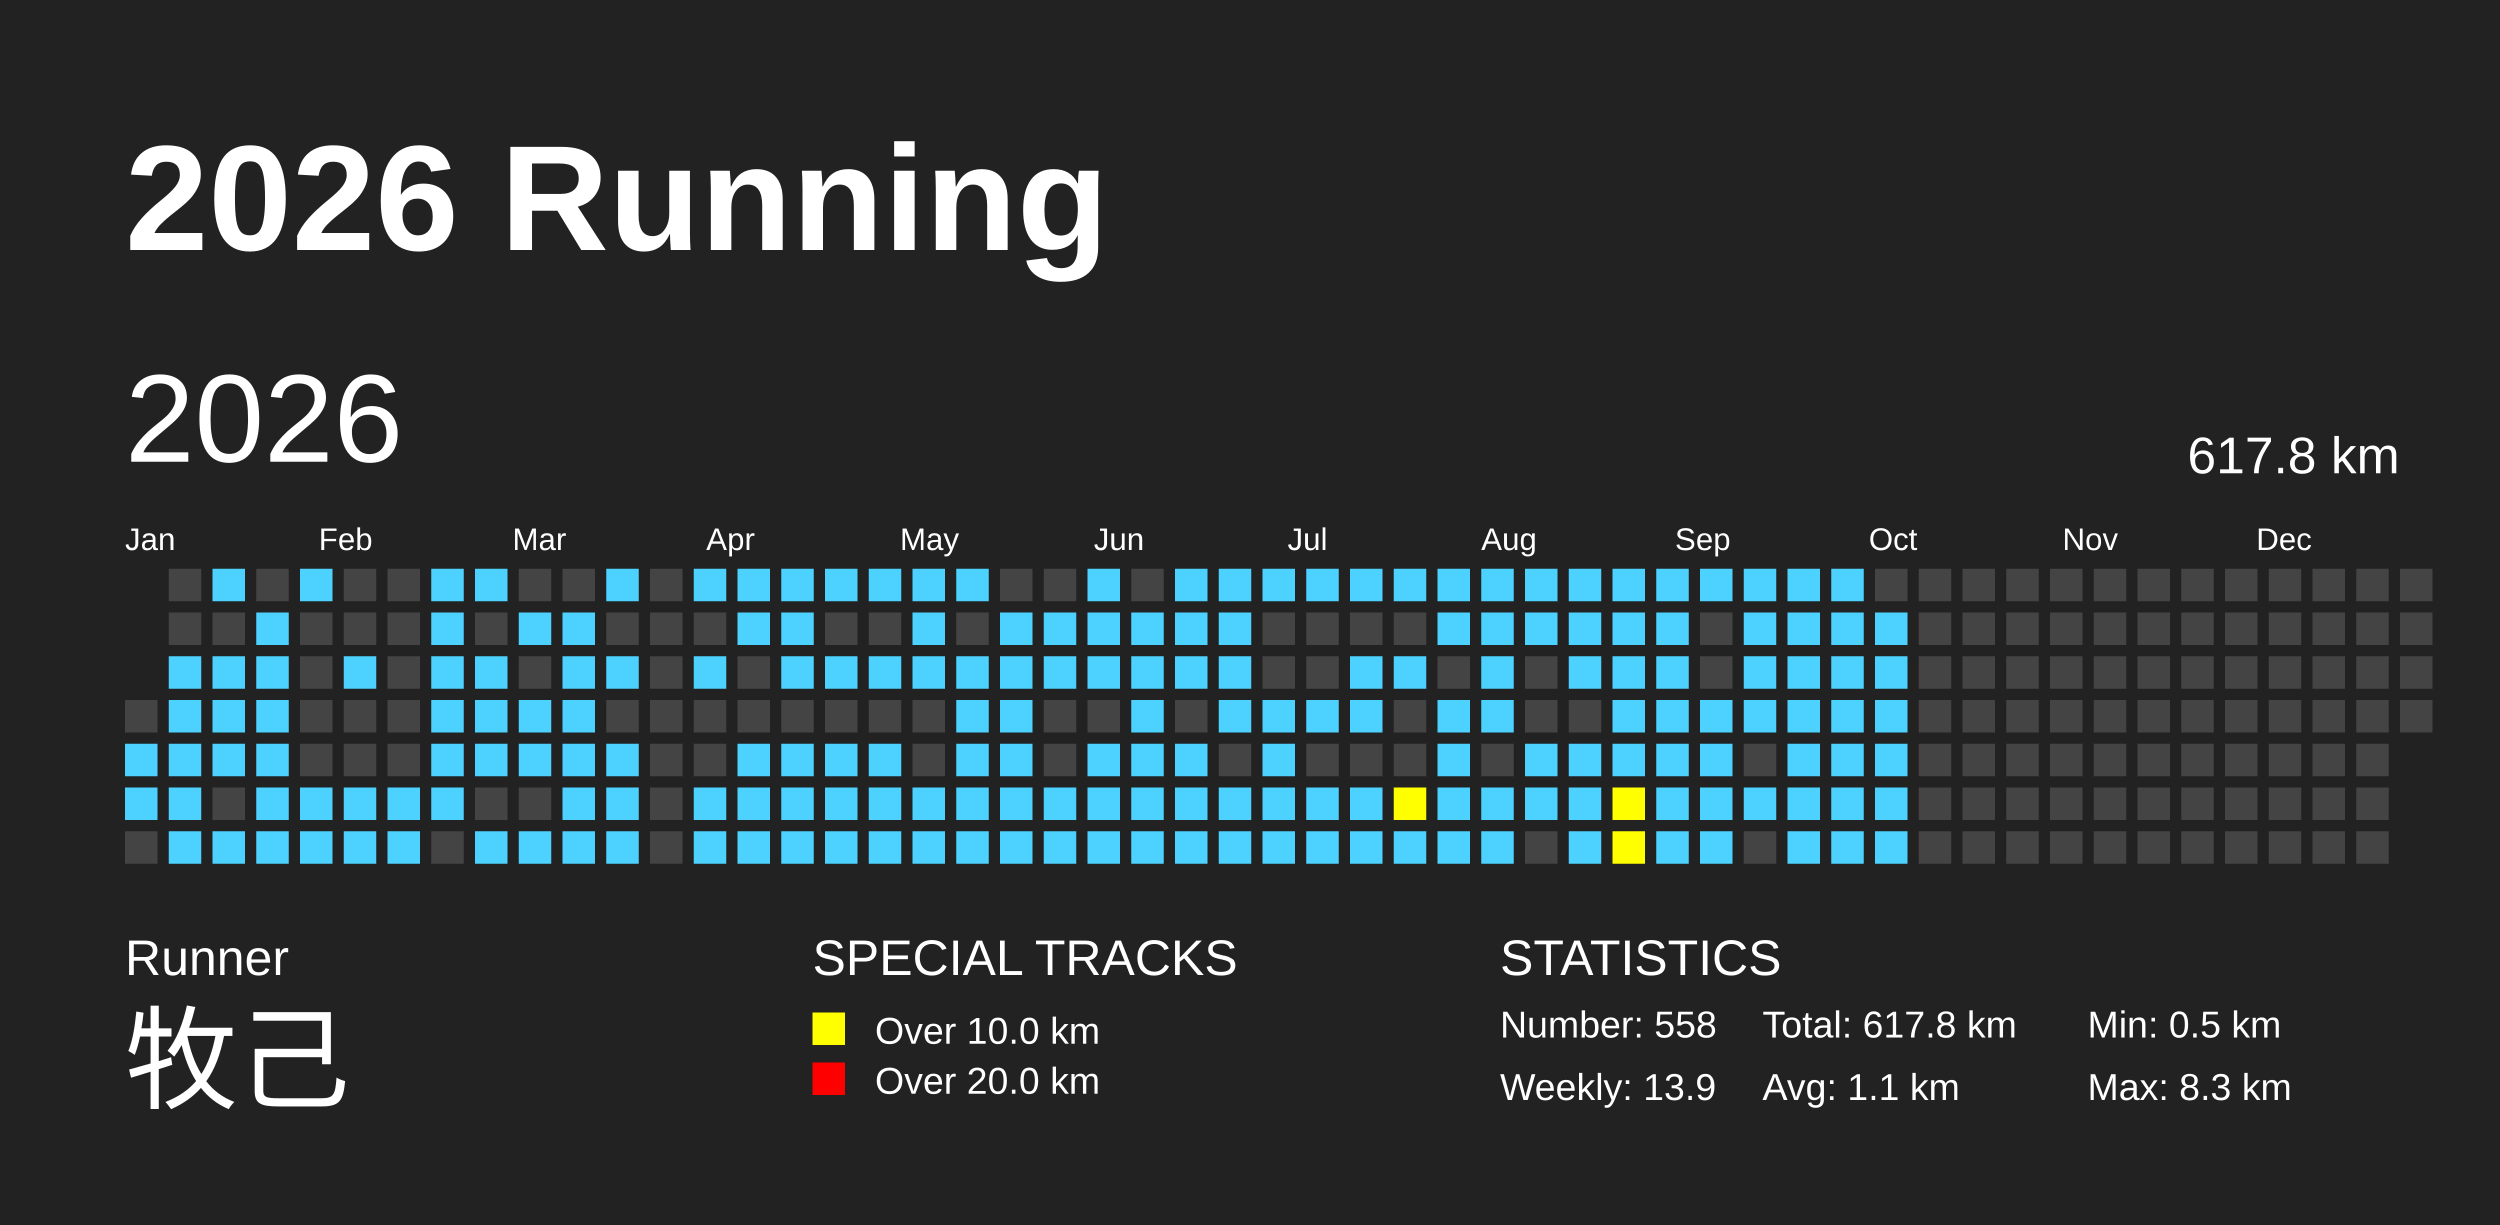
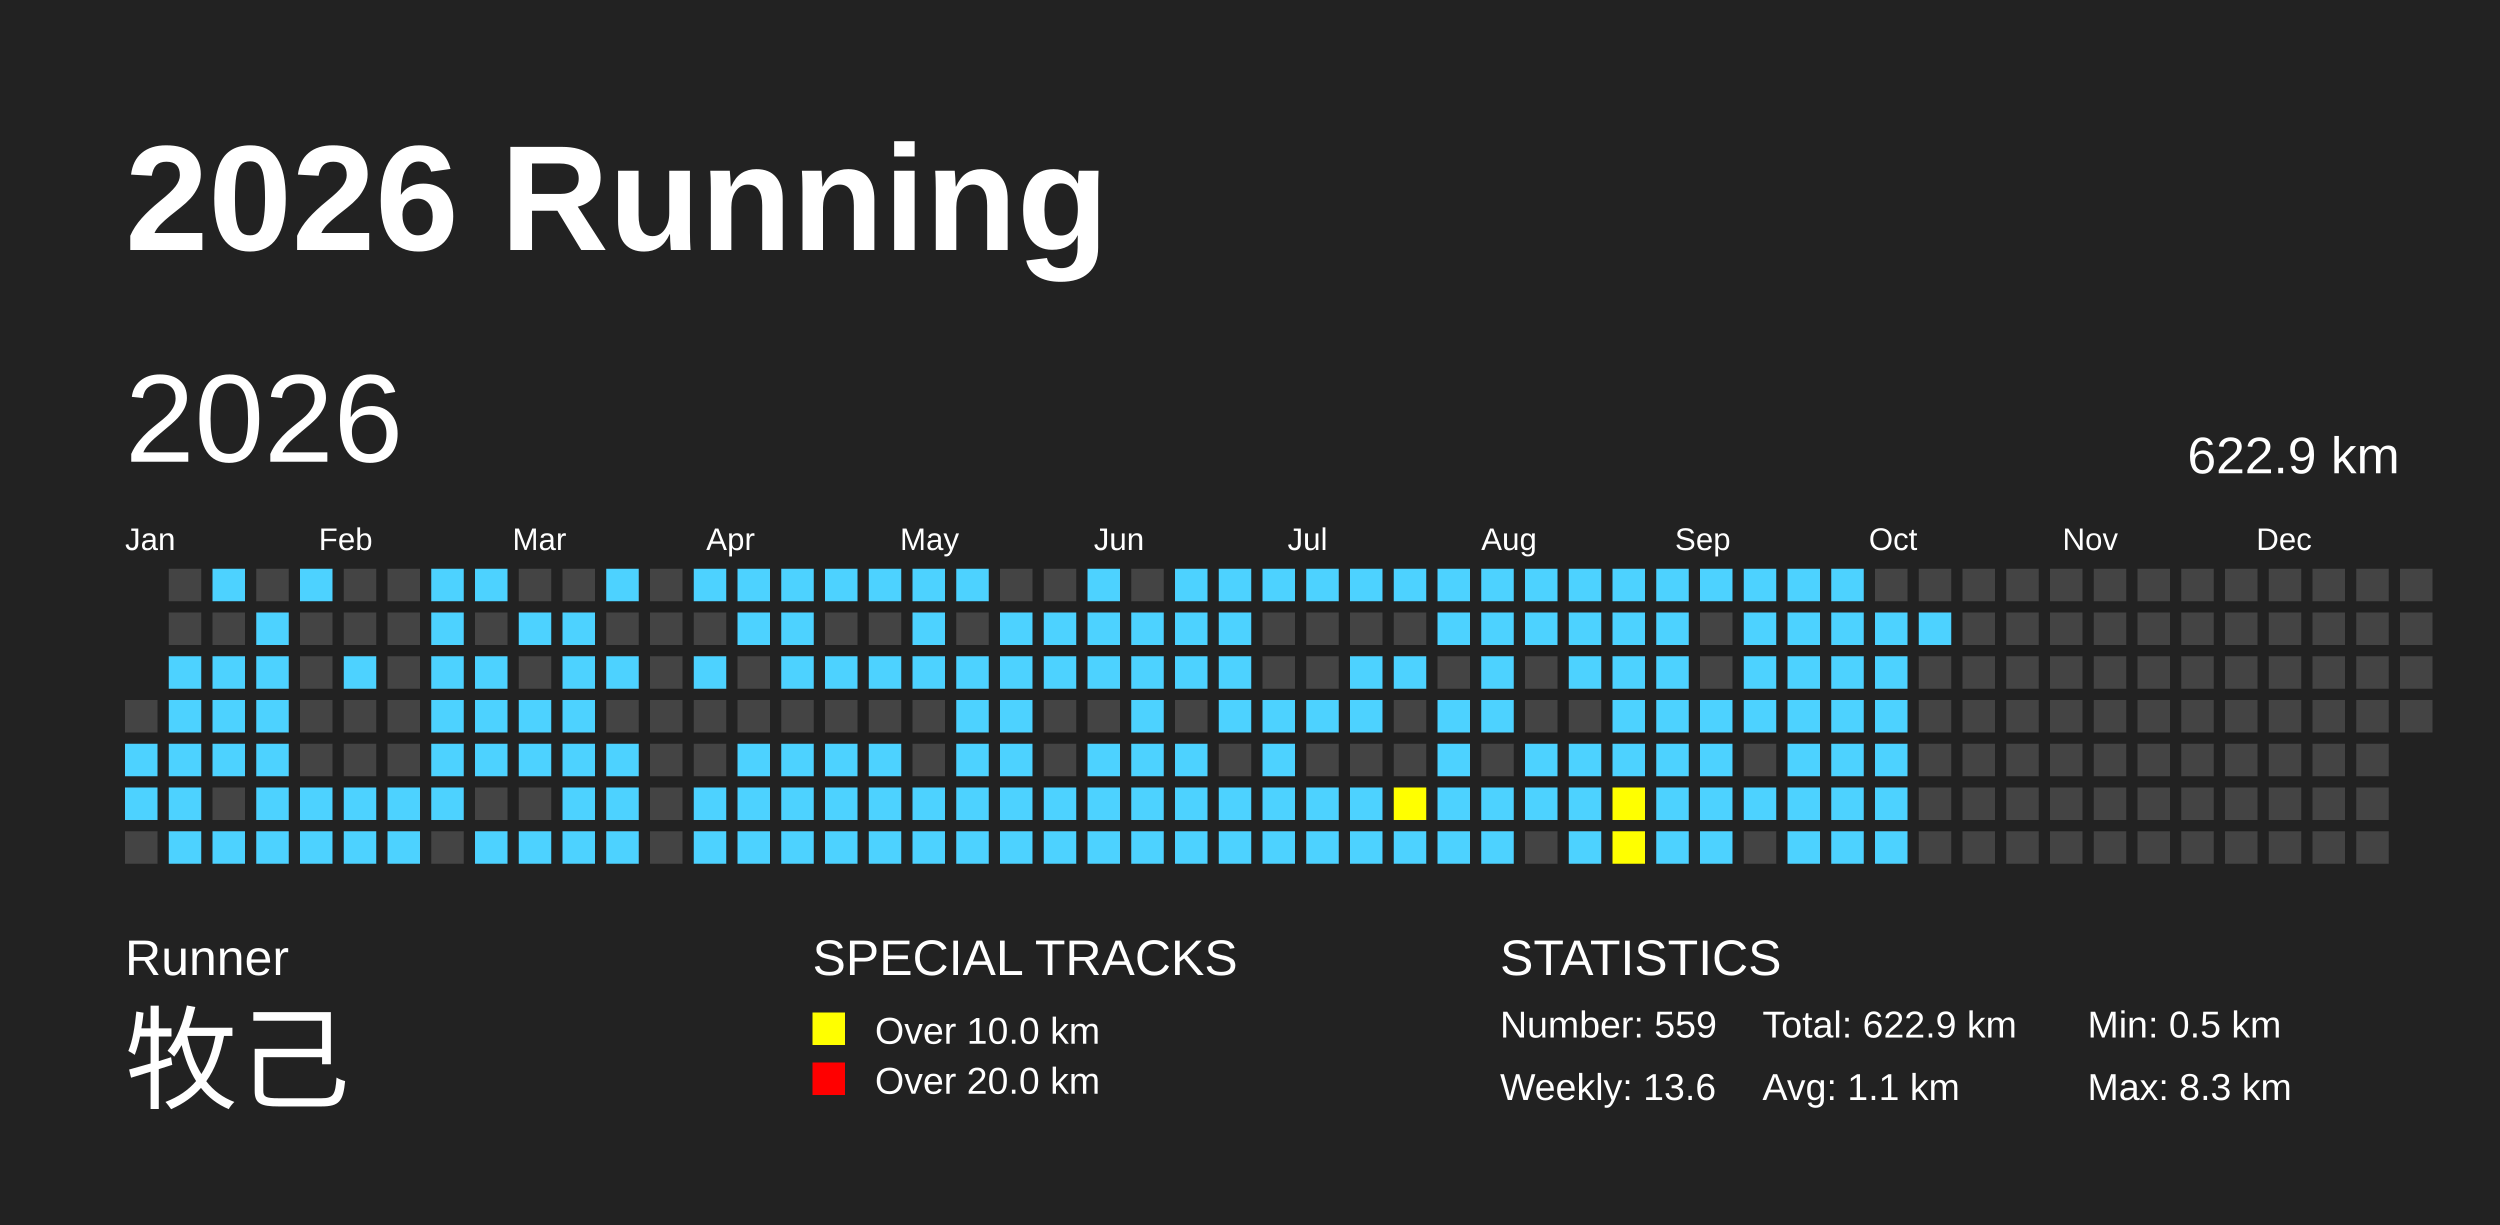
<svg xmlns="http://www.w3.org/2000/svg" baseProfile="full" height="98mm" version="1.1" viewBox="0,0,200,98" width="200mm">
  <defs>
    <pattern height="2" id="indoor-stripe" patternUnits="userSpaceOnUse" width="2">
      <line stroke="white" stroke-opacity="0.45" stroke-width="0.5" x1="0" x2="2" y1="2" y2="0" />
    </pattern>
  </defs>
  <rect fill="#222222" height="98" width="200" x="0" y="0" />
  <text fill="#FFFFFF" style="font-size:12px; font-family:Arial; font-weight:bold;" x="10" y="20">2026 Running</text>
  <text fill="#FFFFFF" style="font-size:4px; font-family:Arial" x="10" y="78">Runner</text>
  <text fill="#FFFFFF" style="font-size:9px; font-family:Arial" x="10" y="88">牧己</text>
  <text fill="#FFFFFF" style="font-size:4px; font-family:Arial" x="65" y="78">SPECIAL TRACKS</text>
  <rect fill="yellow" height="2.6" width="2.6" x="65" y="81" />
  <text fill="#FFFFFF" style="font-size:3px; font-family:Arial" x="70" y="83.5">Over 10.0 km</text>
  <rect fill="red" height="2.6" width="2.6" x="65" y="85" />
  <text fill="#FFFFFF" style="font-size:3px; font-family:Arial" x="70" y="87.5">Over 20.0 km</text>
  <text fill="#FFFFFF" style="font-size:4px; font-family:Arial" x="120" y="78">STATISTICS</text>
-   <text fill="#FFFFFF" style="font-size:3px; font-family:Arial" x="120" y="83">Number: 558</text>
-   <text fill="#FFFFFF" style="font-size:3px; font-family:Arial" x="120" y="88">Weekly: 13.9</text>
-   <text fill="#FFFFFF" style="font-size:3px; font-family:Arial" x="141" y="83">Total: 617.8 km</text>
+   <text fill="#FFFFFF" style="font-size:3px; font-family:Arial" x="120" y="83">Number: 559</text>
+   <text fill="#FFFFFF" style="font-size:3px; font-family:Arial" x="120" y="88">Weekly: 13.6</text>
+   <text fill="#FFFFFF" style="font-size:3px; font-family:Arial" x="141" y="83">Total: 622.9 km</text>
  <text fill="#FFFFFF" style="font-size:3px; font-family:Arial" x="141" y="88">Avg: 1.1 km</text>
  <text fill="#FFFFFF" style="font-size:3px; font-family:Arial" x="167" y="83">Min: 0.5 km</text>
  <text fill="#FFFFFF" style="font-size:3px; font-family:Arial" x="167" y="88">Max: 8.3 km</text>
  <text dominant-baseline="hanging" fill="#FFFFFF" style="font-size:10.0px; font-family:Arial;" x="10" y="30">2026</text>
-   <text dominant-baseline="hanging" fill="#FFFFFF" style="font-size:4.125px; font-family:Arial;" x="175" y="35">617.8 km</text>
+   <text dominant-baseline="hanging" fill="#FFFFFF" style="font-size:4.125px; font-family:Arial;" x="175" y="35">622.9 km</text>
  <text fill="#FFFFFF" style="font-size:2.5px; font-family:Arial" x="10.0" y="44">Jan</text>
  <text fill="#FFFFFF" style="font-size:2.5px; font-family:Arial" x="25.5" y="44">Feb</text>
  <text fill="#FFFFFF" style="font-size:2.5px; font-family:Arial" x="41.0" y="44">Mar</text>
  <text fill="#FFFFFF" style="font-size:2.5px; font-family:Arial" x="56.5" y="44">Apr</text>
  <text fill="#FFFFFF" style="font-size:2.5px; font-family:Arial" x="72.0" y="44">May</text>
  <text fill="#FFFFFF" style="font-size:2.5px; font-family:Arial" x="87.5" y="44">Jun</text>
  <text fill="#FFFFFF" style="font-size:2.5px; font-family:Arial" x="103.0" y="44">Jul</text>
  <text fill="#FFFFFF" style="font-size:2.5px; font-family:Arial" x="118.5" y="44">Aug</text>
  <text fill="#FFFFFF" style="font-size:2.5px; font-family:Arial" x="134.0" y="44">Sep</text>
  <text fill="#FFFFFF" style="font-size:2.5px; font-family:Arial" x="149.5" y="44">Oct</text>
  <text fill="#FFFFFF" style="font-size:2.5px; font-family:Arial" x="165.0" y="44">Nov</text>
  <text fill="#FFFFFF" style="font-size:2.5px; font-family:Arial" x="180.5" y="44">Dec</text>
  <rect fill="#444444" height="2.6" width="2.6" x="10.0" y="56.0" />
  <rect fill="#4DD2FF" height="2.6" width="2.6" x="10.0" y="59.5" />
  <rect fill="#4DD2FF" height="2.6" width="2.6" x="10.0" y="63.0" />
  <rect fill="#444444" height="2.6" width="2.6" x="10.0" y="66.5" />
  <rect fill="#444444" height="2.6" width="2.6" x="13.5" y="45.5" />
  <rect fill="#444444" height="2.6" width="2.6" x="13.5" y="49.0" />
  <rect fill="#4DD2FF" height="2.6" width="2.6" x="13.5" y="52.5" />
  <rect fill="#4DD2FF" height="2.6" width="2.6" x="13.5" y="56.0" />
  <rect fill="#4DD2FF" height="2.6" width="2.6" x="13.5" y="59.5" />
  <rect fill="#4DD2FF" height="2.6" width="2.6" x="13.5" y="63.0" />
  <rect fill="#4DD2FF" height="2.6" width="2.6" x="13.5" y="66.5" />
  <rect fill="#4DD2FF" height="2.6" width="2.6" x="17.0" y="45.5" />
  <rect fill="#444444" height="2.6" width="2.6" x="17.0" y="49.0" />
  <rect fill="#4DD2FF" height="2.6" width="2.6" x="17.0" y="52.5" />
  <rect fill="#4DD2FF" height="2.6" width="2.6" x="17.0" y="56.0" />
  <rect fill="#4DD2FF" height="2.6" width="2.6" x="17.0" y="59.5" />
  <rect fill="#444444" height="2.6" width="2.6" x="17.0" y="63.0" />
  <rect fill="#4DD2FF" height="2.6" width="2.6" x="17.0" y="66.5" />
  <rect fill="#444444" height="2.6" width="2.6" x="20.5" y="45.5" />
  <rect fill="#4DD2FF" height="2.6" width="2.6" x="20.5" y="49.0" />
  <rect fill="#4DD2FF" height="2.6" width="2.6" x="20.5" y="52.5" />
  <rect fill="#4DD2FF" height="2.6" width="2.6" x="20.5" y="56.0" />
  <rect fill="#4DD2FF" height="2.6" width="2.6" x="20.5" y="59.5" />
  <rect fill="#4DD2FF" height="2.6" width="2.6" x="20.5" y="63.0" />
  <rect fill="#4DD2FF" height="2.6" width="2.6" x="20.5" y="66.5" />
  <rect fill="#4DD2FF" height="2.6" width="2.6" x="24.0" y="45.5" />
  <rect fill="#444444" height="2.6" width="2.6" x="24.0" y="49.0" />
  <rect fill="#444444" height="2.6" width="2.6" x="24.0" y="52.5" />
  <rect fill="#444444" height="2.6" width="2.6" x="24.0" y="56.0" />
  <rect fill="#444444" height="2.6" width="2.6" x="24.0" y="59.5" />
  <rect fill="#4DD2FF" height="2.6" width="2.6" x="24.0" y="63.0" />
  <rect fill="#4DD2FF" height="2.6" width="2.6" x="24.0" y="66.5" />
  <rect fill="#444444" height="2.6" width="2.6" x="27.5" y="45.5" />
  <rect fill="#444444" height="2.6" width="2.6" x="27.5" y="49.0" />
  <rect fill="#4DD2FF" height="2.6" width="2.6" x="27.5" y="52.5" />
  <rect fill="#444444" height="2.6" width="2.6" x="27.5" y="56.0" />
  <rect fill="#444444" height="2.6" width="2.6" x="27.5" y="59.5" />
  <rect fill="#4DD2FF" height="2.6" width="2.6" x="27.5" y="63.0" />
  <rect fill="#4DD2FF" height="2.6" width="2.6" x="27.5" y="66.5" />
  <rect fill="#444444" height="2.6" width="2.6" x="31.0" y="45.5" />
  <rect fill="#444444" height="2.6" width="2.6" x="31.0" y="49.0" />
  <rect fill="#444444" height="2.6" width="2.6" x="31.0" y="52.5" />
  <rect fill="#444444" height="2.6" width="2.6" x="31.0" y="56.0" />
  <rect fill="#444444" height="2.6" width="2.6" x="31.0" y="59.5" />
  <rect fill="#4DD2FF" height="2.6" width="2.6" x="31.0" y="63.0" />
  <rect fill="#4DD2FF" height="2.6" width="2.6" x="31.0" y="66.5" />
  <rect fill="#4DD2FF" height="2.6" width="2.6" x="34.5" y="45.5" />
  <rect fill="#4DD2FF" height="2.6" width="2.6" x="34.5" y="49.0" />
  <rect fill="#4DD2FF" height="2.6" width="2.6" x="34.5" y="52.5" />
  <rect fill="#4DD2FF" height="2.6" width="2.6" x="34.5" y="56.0" />
  <rect fill="#4DD2FF" height="2.6" width="2.6" x="34.5" y="59.5" />
  <rect fill="#4DD2FF" height="2.6" width="2.6" x="34.5" y="63.0" />
  <rect fill="#444444" height="2.6" width="2.6" x="34.5" y="66.5" />
  <rect fill="#4DD2FF" height="2.6" width="2.6" x="38.0" y="45.5" />
  <rect fill="#444444" height="2.6" width="2.6" x="38.0" y="49.0" />
  <rect fill="#4DD2FF" height="2.6" width="2.6" x="38.0" y="52.5" />
  <rect fill="#4DD2FF" height="2.6" width="2.6" x="38.0" y="56.0" />
  <rect fill="#4DD2FF" height="2.6" width="2.6" x="38.0" y="59.5" />
  <rect fill="#444444" height="2.6" width="2.6" x="38.0" y="63.0" />
  <rect fill="#4DD2FF" height="2.6" width="2.6" x="38.0" y="66.5" />
  <rect fill="#444444" height="2.6" width="2.6" x="41.5" y="45.5" />
  <rect fill="#4DD2FF" height="2.6" width="2.6" x="41.5" y="49.0" />
  <rect fill="#444444" height="2.6" width="2.6" x="41.5" y="52.5" />
  <rect fill="#4DD2FF" height="2.6" width="2.6" x="41.5" y="56.0" />
  <rect fill="#4DD2FF" height="2.6" width="2.6" x="41.5" y="59.5" />
  <rect fill="#444444" height="2.6" width="2.6" x="41.5" y="63.0" />
  <rect fill="#4DD2FF" height="2.6" width="2.6" x="41.5" y="66.5" />
  <rect fill="#444444" height="2.6" width="2.6" x="45.0" y="45.5" />
  <rect fill="#4DD2FF" height="2.6" width="2.6" x="45.0" y="49.0" />
  <rect fill="#4DD2FF" height="2.6" width="2.6" x="45.0" y="52.5" />
  <rect fill="#4DD2FF" height="2.6" width="2.6" x="45.0" y="56.0" />
  <rect fill="#4DD2FF" height="2.6" width="2.6" x="45.0" y="59.5" />
  <rect fill="#4DD2FF" height="2.6" width="2.6" x="45.0" y="63.0" />
  <rect fill="#4DD2FF" height="2.6" width="2.6" x="45.0" y="66.5" />
  <rect fill="#4DD2FF" height="2.6" width="2.6" x="48.5" y="45.5" />
  <rect fill="#444444" height="2.6" width="2.6" x="48.5" y="49.0" />
  <rect fill="#4DD2FF" height="2.6" width="2.6" x="48.5" y="52.5" />
  <rect fill="#444444" height="2.6" width="2.6" x="48.5" y="56.0" />
  <rect fill="#4DD2FF" height="2.6" width="2.6" x="48.5" y="59.5" />
  <rect fill="#4DD2FF" height="2.6" width="2.6" x="48.5" y="63.0" />
  <rect fill="#4DD2FF" height="2.6" width="2.6" x="48.5" y="66.5" />
  <rect fill="#444444" height="2.6" width="2.6" x="52.0" y="45.5" />
  <rect fill="#444444" height="2.6" width="2.6" x="52.0" y="49.0" />
  <rect fill="#444444" height="2.6" width="2.6" x="52.0" y="52.5" />
  <rect fill="#444444" height="2.6" width="2.6" x="52.0" y="56.0" />
  <rect fill="#444444" height="2.6" width="2.6" x="52.0" y="59.5" />
  <rect fill="#444444" height="2.6" width="2.6" x="52.0" y="63.0" />
  <rect fill="#444444" height="2.6" width="2.6" x="52.0" y="66.5" />
  <rect fill="#4DD2FF" height="2.6" width="2.6" x="55.5" y="45.5" />
  <rect fill="#444444" height="2.6" width="2.6" x="55.5" y="49.0" />
  <rect fill="#4DD2FF" height="2.6" width="2.6" x="55.5" y="52.5" />
  <rect fill="#444444" height="2.6" width="2.6" x="55.5" y="56.0" />
  <rect fill="#444444" height="2.6" width="2.6" x="55.5" y="59.5" />
  <rect fill="#4DD2FF" height="2.6" width="2.6" x="55.5" y="63.0" />
  <rect fill="#4DD2FF" height="2.6" width="2.6" x="55.5" y="66.5" />
  <rect fill="#4DD2FF" height="2.6" width="2.6" x="59.0" y="45.5" />
  <rect fill="#4DD2FF" height="2.6" width="2.6" x="59.0" y="49.0" />
  <rect fill="#444444" height="2.6" width="2.6" x="59.0" y="52.5" />
  <rect fill="#444444" height="2.6" width="2.6" x="59.0" y="56.0" />
  <rect fill="#4DD2FF" height="2.6" width="2.6" x="59.0" y="59.5" />
  <rect fill="#4DD2FF" height="2.6" width="2.6" x="59.0" y="63.0" />
  <rect fill="#4DD2FF" height="2.6" width="2.6" x="59.0" y="66.5" />
  <rect fill="#4DD2FF" height="2.6" width="2.6" x="62.5" y="45.5" />
  <rect fill="#4DD2FF" height="2.6" width="2.6" x="62.5" y="49.0" />
  <rect fill="#4DD2FF" height="2.6" width="2.6" x="62.5" y="52.5" />
  <rect fill="#444444" height="2.6" width="2.6" x="62.5" y="56.0" />
  <rect fill="#4DD2FF" height="2.6" width="2.6" x="62.5" y="59.5" />
  <rect fill="#4DD2FF" height="2.6" width="2.6" x="62.5" y="63.0" />
  <rect fill="#4DD2FF" height="2.6" width="2.6" x="62.5" y="66.5" />
  <rect fill="#4DD2FF" height="2.6" width="2.6" x="66.0" y="45.5" />
  <rect fill="#444444" height="2.6" width="2.6" x="66.0" y="49.0" />
  <rect fill="#4DD2FF" height="2.6" width="2.6" x="66.0" y="52.5" />
  <rect fill="#444444" height="2.6" width="2.6" x="66.0" y="56.0" />
  <rect fill="#4DD2FF" height="2.6" width="2.6" x="66.0" y="59.5" />
  <rect fill="#4DD2FF" height="2.6" width="2.6" x="66.0" y="63.0" />
  <rect fill="#4DD2FF" height="2.6" width="2.6" x="66.0" y="66.5" />
  <rect fill="#4DD2FF" height="2.6" width="2.6" x="69.5" y="45.5" />
  <rect fill="#444444" height="2.6" width="2.6" x="69.5" y="49.0" />
  <rect fill="#4DD2FF" height="2.6" width="2.6" x="69.5" y="52.5" />
  <rect fill="#444444" height="2.6" width="2.6" x="69.5" y="56.0" />
  <rect fill="#4DD2FF" height="2.6" width="2.6" x="69.5" y="59.5" />
  <rect fill="#4DD2FF" height="2.6" width="2.6" x="69.5" y="63.0" />
  <rect fill="#4DD2FF" height="2.6" width="2.6" x="69.5" y="66.5" />
  <rect fill="#4DD2FF" height="2.6" width="2.6" x="73.0" y="45.5" />
  <rect fill="#4DD2FF" height="2.6" width="2.6" x="73.0" y="49.0" />
  <rect fill="#4DD2FF" height="2.6" width="2.6" x="73.0" y="52.5" />
  <rect fill="#444444" height="2.6" width="2.6" x="73.0" y="56.0" />
  <rect fill="#444444" height="2.6" width="2.6" x="73.0" y="59.5" />
  <rect fill="#4DD2FF" height="2.6" width="2.6" x="73.0" y="63.0" />
  <rect fill="#4DD2FF" height="2.6" width="2.6" x="73.0" y="66.5" />
  <rect fill="#4DD2FF" height="2.6" width="2.6" x="76.5" y="45.5" />
  <rect fill="#444444" height="2.6" width="2.6" x="76.5" y="49.0" />
  <rect fill="#4DD2FF" height="2.6" width="2.6" x="76.5" y="52.5" />
  <rect fill="#4DD2FF" height="2.6" width="2.6" x="76.5" y="56.0" />
  <rect fill="#4DD2FF" height="2.6" width="2.6" x="76.5" y="59.5" />
  <rect fill="#4DD2FF" height="2.6" width="2.6" x="76.5" y="63.0" />
  <rect fill="#4DD2FF" height="2.6" width="2.6" x="76.5" y="66.5" />
  <rect fill="#444444" height="2.6" width="2.6" x="80.0" y="45.5" />
  <rect fill="#4DD2FF" height="2.6" width="2.6" x="80.0" y="49.0" />
  <rect fill="#4DD2FF" height="2.6" width="2.6" x="80.0" y="52.5" />
  <rect fill="#4DD2FF" height="2.6" width="2.6" x="80.0" y="56.0" />
  <rect fill="#4DD2FF" height="2.6" width="2.6" x="80.0" y="59.5" />
  <rect fill="#4DD2FF" height="2.6" width="2.6" x="80.0" y="63.0" />
  <rect fill="#4DD2FF" height="2.6" width="2.6" x="80.0" y="66.5" />
  <rect fill="#444444" height="2.6" width="2.6" x="83.5" y="45.5" />
  <rect fill="#4DD2FF" height="2.6" width="2.6" x="83.5" y="49.0" />
  <rect fill="#4DD2FF" height="2.6" width="2.6" x="83.5" y="52.5" />
  <rect fill="#444444" height="2.6" width="2.6" x="83.5" y="56.0" />
  <rect fill="#444444" height="2.6" width="2.6" x="83.5" y="59.5" />
  <rect fill="#4DD2FF" height="2.6" width="2.6" x="83.5" y="63.0" />
  <rect fill="#4DD2FF" height="2.6" width="2.6" x="83.5" y="66.5" />
  <rect fill="#4DD2FF" height="2.6" width="2.6" x="87.0" y="45.5" />
  <rect fill="#4DD2FF" height="2.6" width="2.6" x="87.0" y="49.0" />
  <rect fill="#4DD2FF" height="2.6" width="2.6" x="87.0" y="52.5" />
  <rect fill="#444444" height="2.6" width="2.6" x="87.0" y="56.0" />
  <rect fill="#4DD2FF" height="2.6" width="2.6" x="87.0" y="59.5" />
  <rect fill="#4DD2FF" height="2.6" width="2.6" x="87.0" y="63.0" />
  <rect fill="#4DD2FF" height="2.6" width="2.6" x="87.0" y="66.5" />
  <rect fill="#444444" height="2.6" width="2.6" x="90.5" y="45.5" />
  <rect fill="#4DD2FF" height="2.6" width="2.6" x="90.5" y="49.0" />
  <rect fill="#4DD2FF" height="2.6" width="2.6" x="90.5" y="52.5" />
  <rect fill="#4DD2FF" height="2.6" width="2.6" x="90.5" y="56.0" />
  <rect fill="#4DD2FF" height="2.6" width="2.6" x="90.5" y="59.5" />
  <rect fill="#4DD2FF" height="2.6" width="2.6" x="90.5" y="63.0" />
  <rect fill="#4DD2FF" height="2.6" width="2.6" x="90.5" y="66.5" />
  <rect fill="#4DD2FF" height="2.6" width="2.6" x="94.0" y="45.5" />
  <rect fill="#4DD2FF" height="2.6" width="2.6" x="94.0" y="49.0" />
  <rect fill="#4DD2FF" height="2.6" width="2.6" x="94.0" y="52.5" />
  <rect fill="#444444" height="2.6" width="2.6" x="94.0" y="56.0" />
  <rect fill="#4DD2FF" height="2.6" width="2.6" x="94.0" y="59.5" />
  <rect fill="#4DD2FF" height="2.6" width="2.6" x="94.0" y="63.0" />
  <rect fill="#4DD2FF" height="2.6" width="2.6" x="94.0" y="66.5" />
  <rect fill="#4DD2FF" height="2.6" width="2.6" x="97.5" y="45.5" />
  <rect fill="#4DD2FF" height="2.6" width="2.6" x="97.5" y="49.0" />
  <rect fill="#4DD2FF" height="2.6" width="2.6" x="97.5" y="52.5" />
  <rect fill="#4DD2FF" height="2.6" width="2.6" x="97.5" y="56.0" />
  <rect fill="#444444" height="2.6" width="2.6" x="97.5" y="59.5" />
  <rect fill="#4DD2FF" height="2.6" width="2.6" x="97.5" y="63.0" />
  <rect fill="#4DD2FF" height="2.6" width="2.6" x="97.5" y="66.5" />
  <rect fill="#4DD2FF" height="2.6" width="2.6" x="101.0" y="45.5" />
  <rect fill="#444444" height="2.6" width="2.6" x="101.0" y="49.0" />
  <rect fill="#444444" height="2.6" width="2.6" x="101.0" y="52.5" />
  <rect fill="#4DD2FF" height="2.6" width="2.6" x="101.0" y="56.0" />
  <rect fill="#4DD2FF" height="2.6" width="2.6" x="101.0" y="59.5" />
  <rect fill="#4DD2FF" height="2.6" width="2.6" x="101.0" y="63.0" />
  <rect fill="#4DD2FF" height="2.6" width="2.6" x="101.0" y="66.5" />
  <rect fill="#4DD2FF" height="2.6" width="2.6" x="104.5" y="45.5" />
  <rect fill="#444444" height="2.6" width="2.6" x="104.5" y="49.0" />
  <rect fill="#444444" height="2.6" width="2.6" x="104.5" y="52.5" />
  <rect fill="#4DD2FF" height="2.6" width="2.6" x="104.5" y="56.0" />
  <rect fill="#444444" height="2.6" width="2.6" x="104.5" y="59.5" />
  <rect fill="#4DD2FF" height="2.6" width="2.6" x="104.5" y="63.0" />
  <rect fill="#4DD2FF" height="2.6" width="2.6" x="104.5" y="66.5" />
  <rect fill="#4DD2FF" height="2.6" width="2.6" x="108.0" y="45.5" />
  <rect fill="#444444" height="2.6" width="2.6" x="108.0" y="49.0" />
  <rect fill="#4DD2FF" height="2.6" width="2.6" x="108.0" y="52.5" />
  <rect fill="#4DD2FF" height="2.6" width="2.6" x="108.0" y="56.0" />
  <rect fill="#444444" height="2.6" width="2.6" x="108.0" y="59.5" />
  <rect fill="#4DD2FF" height="2.6" width="2.6" x="108.0" y="63.0" />
  <rect fill="#4DD2FF" height="2.6" width="2.6" x="108.0" y="66.5" />
  <rect fill="#4DD2FF" height="2.6" width="2.6" x="111.5" y="45.5" />
  <rect fill="#444444" height="2.6" width="2.6" x="111.5" y="49.0" />
  <rect fill="#4DD2FF" height="2.6" width="2.6" x="111.5" y="52.5" />
  <rect fill="#444444" height="2.6" width="2.6" x="111.5" y="56.0" />
  <rect fill="#444444" height="2.6" width="2.6" x="111.5" y="59.5" />
  <rect fill="yellow" height="2.6" width="2.6" x="111.5" y="63.0" />
  <rect fill="#4DD2FF" height="2.6" width="2.6" x="111.5" y="66.5" />
  <rect fill="#4DD2FF" height="2.6" width="2.6" x="115.0" y="45.5" />
  <rect fill="#4DD2FF" height="2.6" width="2.6" x="115.0" y="49.0" />
  <rect fill="#444444" height="2.6" width="2.6" x="115.0" y="52.5" />
  <rect fill="#4DD2FF" height="2.6" width="2.6" x="115.0" y="56.0" />
  <rect fill="#4DD2FF" height="2.6" width="2.6" x="115.0" y="59.5" />
  <rect fill="#4DD2FF" height="2.6" width="2.6" x="115.0" y="63.0" />
  <rect fill="#4DD2FF" height="2.6" width="2.6" x="115.0" y="66.5" />
  <rect fill="#4DD2FF" height="2.6" width="2.6" x="118.5" y="45.5" />
  <rect fill="#4DD2FF" height="2.6" width="2.6" x="118.5" y="49.0" />
  <rect fill="#4DD2FF" height="2.6" width="2.6" x="118.5" y="52.5" />
  <rect fill="#4DD2FF" height="2.6" width="2.6" x="118.5" y="56.0" />
  <rect fill="#444444" height="2.6" width="2.6" x="118.5" y="59.5" />
  <rect fill="#4DD2FF" height="2.6" width="2.6" x="118.5" y="63.0" />
  <rect fill="#4DD2FF" height="2.6" width="2.6" x="118.5" y="66.5" />
  <rect fill="#4DD2FF" height="2.6" width="2.6" x="122.0" y="45.5" />
  <rect fill="#4DD2FF" height="2.6" width="2.6" x="122.0" y="49.0" />
  <rect fill="#444444" height="2.6" width="2.6" x="122.0" y="52.5" />
  <rect fill="#444444" height="2.6" width="2.6" x="122.0" y="56.0" />
  <rect fill="#4DD2FF" height="2.6" width="2.6" x="122.0" y="59.5" />
  <rect fill="#4DD2FF" height="2.6" width="2.6" x="122.0" y="63.0" />
  <rect fill="#444444" height="2.6" width="2.6" x="122.0" y="66.5" />
  <rect fill="#4DD2FF" height="2.6" width="2.6" x="125.5" y="45.5" />
  <rect fill="#4DD2FF" height="2.6" width="2.6" x="125.5" y="49.0" />
  <rect fill="#4DD2FF" height="2.6" width="2.6" x="125.5" y="52.5" />
  <rect fill="#444444" height="2.6" width="2.6" x="125.5" y="56.0" />
  <rect fill="#4DD2FF" height="2.6" width="2.6" x="125.5" y="59.5" />
  <rect fill="#4DD2FF" height="2.6" width="2.6" x="125.5" y="63.0" />
  <rect fill="#4DD2FF" height="2.6" width="2.6" x="125.5" y="66.5" />
  <rect fill="#4DD2FF" height="2.6" width="2.6" x="129.0" y="45.5" />
  <rect fill="#4DD2FF" height="2.6" width="2.6" x="129.0" y="49.0" />
  <rect fill="#4DD2FF" height="2.6" width="2.6" x="129.0" y="52.5" />
  <rect fill="#4DD2FF" height="2.6" width="2.6" x="129.0" y="56.0" />
  <rect fill="#4DD2FF" height="2.6" width="2.6" x="129.0" y="59.5" />
  <rect fill="yellow" height="2.6" width="2.6" x="129.0" y="63.0" />
  <rect fill="yellow" height="2.6" width="2.6" x="129.0" y="66.5" />
  <rect fill="#4DD2FF" height="2.6" width="2.6" x="132.5" y="45.5" />
  <rect fill="#4DD2FF" height="2.6" width="2.6" x="132.5" y="49.0" />
  <rect fill="#4DD2FF" height="2.6" width="2.6" x="132.5" y="52.5" />
  <rect fill="#4DD2FF" height="2.6" width="2.6" x="132.5" y="56.0" />
  <rect fill="#4DD2FF" height="2.6" width="2.6" x="132.5" y="59.5" />
  <rect fill="#4DD2FF" height="2.6" width="2.6" x="132.5" y="63.0" />
  <rect fill="#4DD2FF" height="2.6" width="2.6" x="132.5" y="66.5" />
  <rect fill="#4DD2FF" height="2.6" width="2.6" x="136.0" y="45.5" />
  <rect fill="#444444" height="2.6" width="2.6" x="136.0" y="49.0" />
  <rect fill="#444444" height="2.6" width="2.6" x="136.0" y="52.5" />
  <rect fill="#4DD2FF" height="2.6" width="2.6" x="136.0" y="56.0" />
  <rect fill="#4DD2FF" height="2.6" width="2.6" x="136.0" y="59.5" />
  <rect fill="#4DD2FF" height="2.6" width="2.6" x="136.0" y="63.0" />
  <rect fill="#4DD2FF" height="2.6" width="2.6" x="136.0" y="66.5" />
  <rect fill="#4DD2FF" height="2.6" width="2.6" x="139.5" y="45.5" />
  <rect fill="#4DD2FF" height="2.6" width="2.6" x="139.5" y="49.0" />
  <rect fill="#4DD2FF" height="2.6" width="2.6" x="139.5" y="52.5" />
  <rect fill="#4DD2FF" height="2.6" width="2.6" x="139.5" y="56.0" />
  <rect fill="#444444" height="2.6" width="2.6" x="139.5" y="59.5" />
  <rect fill="#4DD2FF" height="2.6" width="2.6" x="139.5" y="63.0" />
  <rect fill="#444444" height="2.6" width="2.6" x="139.5" y="66.5" />
  <rect fill="#4DD2FF" height="2.6" width="2.6" x="143.0" y="45.5" />
  <rect fill="#4DD2FF" height="2.6" width="2.6" x="143.0" y="49.0" />
  <rect fill="#4DD2FF" height="2.6" width="2.6" x="143.0" y="52.5" />
  <rect fill="#4DD2FF" height="2.6" width="2.6" x="143.0" y="56.0" />
  <rect fill="#4DD2FF" height="2.6" width="2.6" x="143.0" y="59.5" />
  <rect fill="#4DD2FF" height="2.6" width="2.6" x="143.0" y="63.0" />
  <rect fill="#4DD2FF" height="2.6" width="2.6" x="143.0" y="66.5" />
  <rect fill="#4DD2FF" height="2.6" width="2.6" x="146.5" y="45.5" />
  <rect fill="#4DD2FF" height="2.6" width="2.6" x="146.5" y="49.0" />
  <rect fill="#4DD2FF" height="2.6" width="2.6" x="146.5" y="52.5" />
  <rect fill="#4DD2FF" height="2.6" width="2.6" x="146.5" y="56.0" />
  <rect fill="#4DD2FF" height="2.6" width="2.6" x="146.5" y="59.5" />
  <rect fill="#4DD2FF" height="2.6" width="2.6" x="146.5" y="63.0" />
  <rect fill="#4DD2FF" height="2.6" width="2.6" x="146.5" y="66.5" />
  <rect fill="#444444" height="2.6" width="2.6" x="150.0" y="45.5" />
  <rect fill="#4DD2FF" height="2.6" width="2.6" x="150.0" y="49.0" />
  <rect fill="#4DD2FF" height="2.6" width="2.6" x="150.0" y="52.5" />
  <rect fill="#4DD2FF" height="2.6" width="2.6" x="150.0" y="56.0" />
  <rect fill="#4DD2FF" height="2.6" width="2.6" x="150.0" y="59.5" />
  <rect fill="#4DD2FF" height="2.6" width="2.6" x="150.0" y="63.0" />
  <rect fill="#4DD2FF" height="2.6" width="2.6" x="150.0" y="66.5" />
  <rect fill="#444444" height="2.6" width="2.6" x="153.5" y="45.5" />
-   <rect fill="#444444" height="2.6" width="2.6" x="153.5" y="49.0" />
+   <rect fill="#4DD2FF" height="2.6" width="2.6" x="153.5" y="49.0" />
  <rect fill="#444444" height="2.6" width="2.6" x="153.5" y="52.5" />
  <rect fill="#444444" height="2.6" width="2.6" x="153.5" y="56.0" />
  <rect fill="#444444" height="2.6" width="2.6" x="153.5" y="59.5" />
  <rect fill="#444444" height="2.6" width="2.6" x="153.5" y="63.0" />
  <rect fill="#444444" height="2.6" width="2.6" x="153.5" y="66.5" />
  <rect fill="#444444" height="2.6" width="2.6" x="157.0" y="45.5" />
  <rect fill="#444444" height="2.6" width="2.6" x="157.0" y="49.0" />
  <rect fill="#444444" height="2.6" width="2.6" x="157.0" y="52.5" />
  <rect fill="#444444" height="2.6" width="2.6" x="157.0" y="56.0" />
  <rect fill="#444444" height="2.6" width="2.6" x="157.0" y="59.5" />
  <rect fill="#444444" height="2.6" width="2.6" x="157.0" y="63.0" />
  <rect fill="#444444" height="2.6" width="2.6" x="157.0" y="66.5" />
  <rect fill="#444444" height="2.6" width="2.6" x="160.5" y="45.5" />
  <rect fill="#444444" height="2.6" width="2.6" x="160.5" y="49.0" />
  <rect fill="#444444" height="2.6" width="2.6" x="160.5" y="52.5" />
  <rect fill="#444444" height="2.6" width="2.6" x="160.5" y="56.0" />
  <rect fill="#444444" height="2.6" width="2.6" x="160.5" y="59.5" />
  <rect fill="#444444" height="2.6" width="2.6" x="160.5" y="63.0" />
  <rect fill="#444444" height="2.6" width="2.6" x="160.5" y="66.5" />
  <rect fill="#444444" height="2.6" width="2.6" x="164.0" y="45.5" />
  <rect fill="#444444" height="2.6" width="2.6" x="164.0" y="49.0" />
  <rect fill="#444444" height="2.6" width="2.6" x="164.0" y="52.5" />
  <rect fill="#444444" height="2.6" width="2.6" x="164.0" y="56.0" />
  <rect fill="#444444" height="2.6" width="2.6" x="164.0" y="59.5" />
  <rect fill="#444444" height="2.6" width="2.6" x="164.0" y="63.0" />
  <rect fill="#444444" height="2.6" width="2.6" x="164.0" y="66.5" />
  <rect fill="#444444" height="2.6" width="2.6" x="167.5" y="45.5" />
  <rect fill="#444444" height="2.6" width="2.6" x="167.5" y="49.0" />
  <rect fill="#444444" height="2.6" width="2.6" x="167.5" y="52.5" />
  <rect fill="#444444" height="2.6" width="2.6" x="167.5" y="56.0" />
  <rect fill="#444444" height="2.6" width="2.6" x="167.5" y="59.5" />
  <rect fill="#444444" height="2.6" width="2.6" x="167.5" y="63.0" />
  <rect fill="#444444" height="2.6" width="2.6" x="167.5" y="66.5" />
  <rect fill="#444444" height="2.6" width="2.6" x="171.0" y="45.5" />
  <rect fill="#444444" height="2.6" width="2.6" x="171.0" y="49.0" />
  <rect fill="#444444" height="2.6" width="2.6" x="171.0" y="52.5" />
  <rect fill="#444444" height="2.6" width="2.6" x="171.0" y="56.0" />
  <rect fill="#444444" height="2.6" width="2.6" x="171.0" y="59.5" />
  <rect fill="#444444" height="2.6" width="2.6" x="171.0" y="63.0" />
  <rect fill="#444444" height="2.6" width="2.6" x="171.0" y="66.5" />
  <rect fill="#444444" height="2.6" width="2.6" x="174.5" y="45.5" />
  <rect fill="#444444" height="2.6" width="2.6" x="174.5" y="49.0" />
  <rect fill="#444444" height="2.6" width="2.6" x="174.5" y="52.5" />
  <rect fill="#444444" height="2.6" width="2.6" x="174.5" y="56.0" />
  <rect fill="#444444" height="2.6" width="2.6" x="174.5" y="59.5" />
  <rect fill="#444444" height="2.6" width="2.6" x="174.5" y="63.0" />
  <rect fill="#444444" height="2.6" width="2.6" x="174.5" y="66.5" />
  <rect fill="#444444" height="2.6" width="2.6" x="178.0" y="45.5" />
  <rect fill="#444444" height="2.6" width="2.6" x="178.0" y="49.0" />
  <rect fill="#444444" height="2.6" width="2.6" x="178.0" y="52.5" />
  <rect fill="#444444" height="2.6" width="2.6" x="178.0" y="56.0" />
  <rect fill="#444444" height="2.6" width="2.6" x="178.0" y="59.5" />
  <rect fill="#444444" height="2.6" width="2.6" x="178.0" y="63.0" />
  <rect fill="#444444" height="2.6" width="2.6" x="178.0" y="66.5" />
  <rect fill="#444444" height="2.6" width="2.6" x="181.5" y="45.5" />
  <rect fill="#444444" height="2.6" width="2.6" x="181.5" y="49.0" />
  <rect fill="#444444" height="2.6" width="2.6" x="181.5" y="52.5" />
  <rect fill="#444444" height="2.6" width="2.6" x="181.5" y="56.0" />
  <rect fill="#444444" height="2.6" width="2.6" x="181.5" y="59.5" />
  <rect fill="#444444" height="2.6" width="2.6" x="181.5" y="63.0" />
  <rect fill="#444444" height="2.6" width="2.6" x="181.5" y="66.5" />
  <rect fill="#444444" height="2.6" width="2.6" x="185.0" y="45.5" />
  <rect fill="#444444" height="2.6" width="2.6" x="185.0" y="49.0" />
  <rect fill="#444444" height="2.6" width="2.6" x="185.0" y="52.5" />
  <rect fill="#444444" height="2.6" width="2.6" x="185.0" y="56.0" />
  <rect fill="#444444" height="2.6" width="2.6" x="185.0" y="59.5" />
  <rect fill="#444444" height="2.6" width="2.6" x="185.0" y="63.0" />
  <rect fill="#444444" height="2.6" width="2.6" x="185.0" y="66.5" />
  <rect fill="#444444" height="2.6" width="2.6" x="188.5" y="45.5" />
  <rect fill="#444444" height="2.6" width="2.6" x="188.5" y="49.0" />
  <rect fill="#444444" height="2.6" width="2.6" x="188.5" y="52.5" />
  <rect fill="#444444" height="2.6" width="2.6" x="188.5" y="56.0" />
  <rect fill="#444444" height="2.6" width="2.6" x="188.5" y="59.5" />
  <rect fill="#444444" height="2.6" width="2.6" x="188.5" y="63.0" />
  <rect fill="#444444" height="2.6" width="2.6" x="188.5" y="66.5" />
  <rect fill="#444444" height="2.6" width="2.6" x="192.0" y="45.5" />
  <rect fill="#444444" height="2.6" width="2.6" x="192.0" y="49.0" />
  <rect fill="#444444" height="2.6" width="2.6" x="192.0" y="52.5" />
  <rect fill="#444444" height="2.6" width="2.6" x="192.0" y="56.0" />
</svg>
